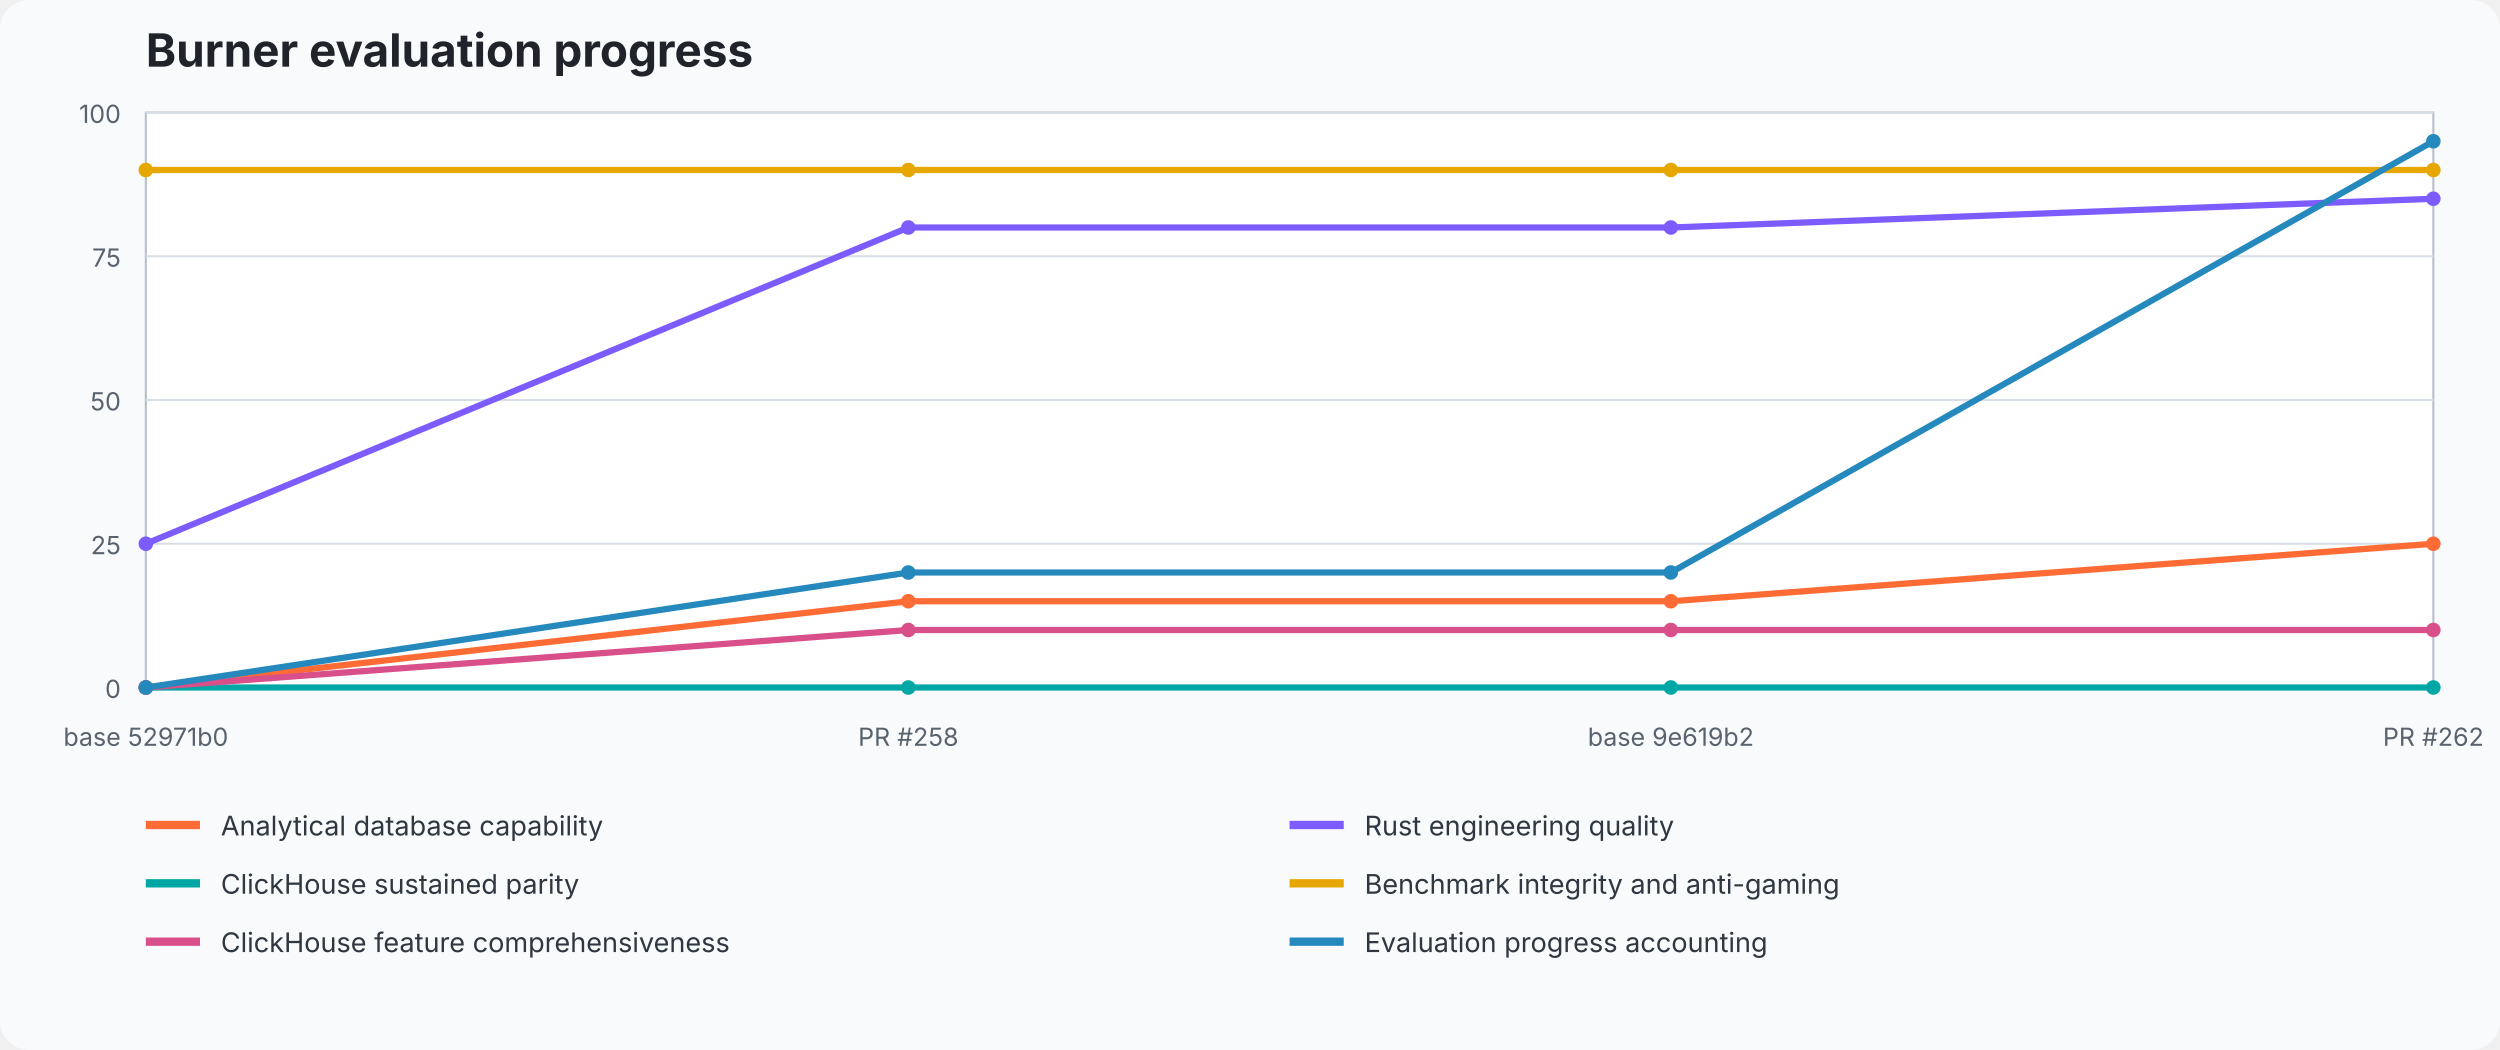
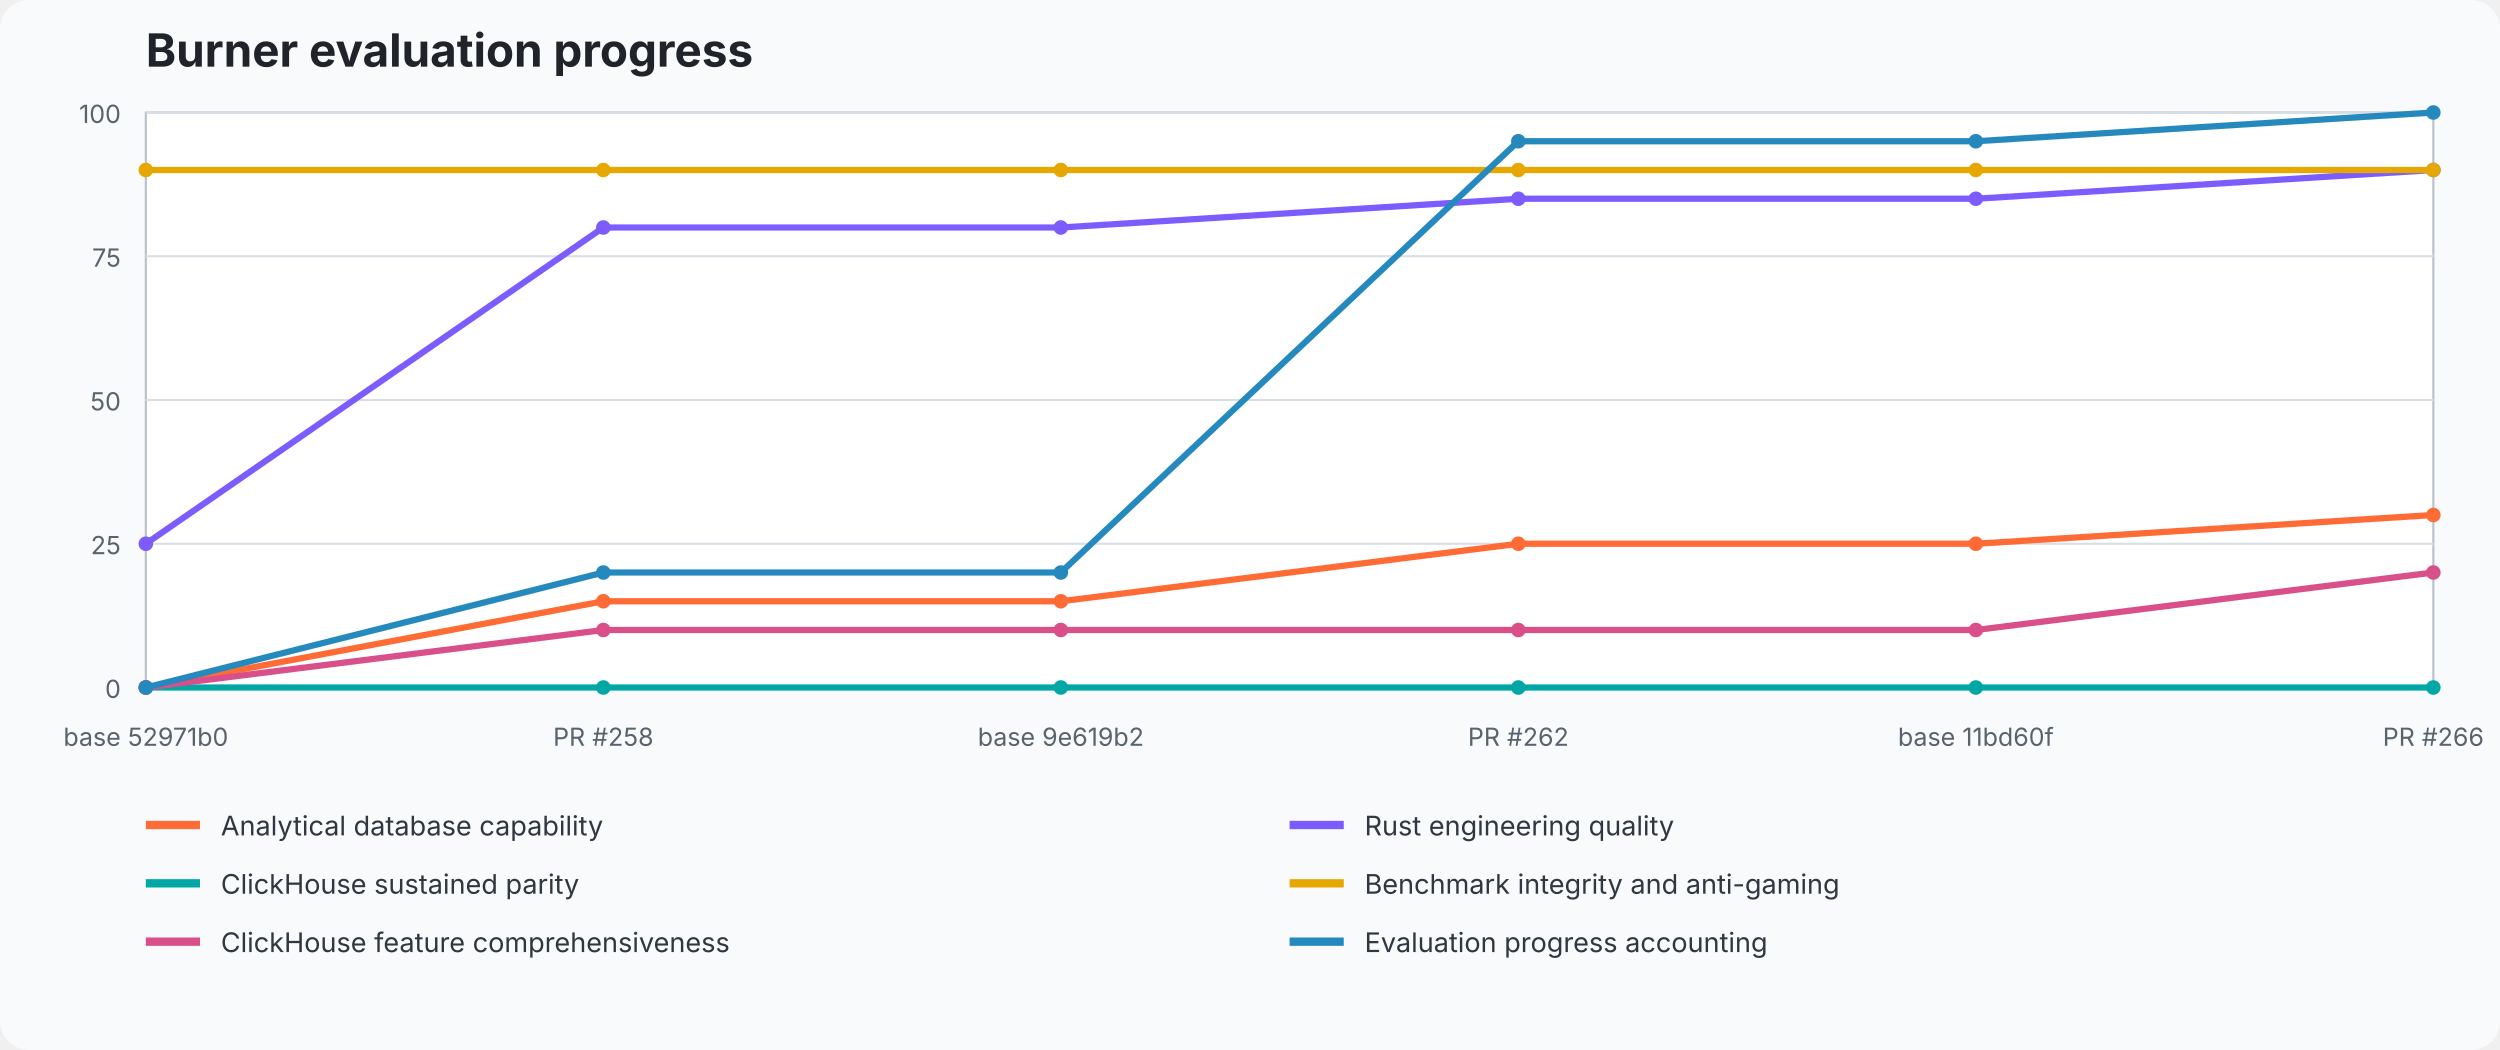
<svg xmlns="http://www.w3.org/2000/svg" width="1200" height="504" viewBox="0 0 1200 504" role="img" aria-labelledby="title desc">
  <style>text{font-family:ui-sans-serif,system-ui,-apple-system,BlinkMacSystemFont,"Segoe UI",sans-serif}.title{font-size:22px;font-weight:700;fill:#20242a}.axis{font-size:12px;fill:#59636e}.legend{font-size:13px;fill:#2f3740}.grid{stroke:#d8dee5;stroke-width:1}.plot{fill:#fff;stroke:#b7c0ca}</style>
  <rect width="100%" height="100%" fill="#f8fafc" rx="14" />
  <text x="70" y="32" class="title">Burner evaluation progress</text>
  <rect x="70" y="54" width="1098" height="276" class="plot" />
  <line x1="70" y1="330" x2="1168" y2="330" class="grid" />
  <text x="58" y="335" text-anchor="end" class="axis">0</text>
  <line x1="70" y1="261" x2="1168" y2="261" class="grid" />
  <text x="58" y="266" text-anchor="end" class="axis">25</text>
  <line x1="70" y1="192" x2="1168" y2="192" class="grid" />
  <text x="58" y="197" text-anchor="end" class="axis">50</text>
  <line x1="70" y1="123" x2="1168" y2="123" class="grid" />
  <text x="58" y="128" text-anchor="end" class="axis">75</text>
  <line x1="70" y1="54" x2="1168" y2="54" class="grid" />
  <text x="58" y="59" text-anchor="end" class="axis">100</text>
-   <polyline points="70.0,330.0 436.0,288.6 802.0,288.6 1168.0,261.0" fill="none" stroke="#ff6b35" stroke-width="3" stroke-linejoin="round" stroke-linecap="round" />
+   <polyline points="70.0,330.0 289.6,288.6 509.2,288.6 728.8,261.0 948.4,261.0 1168.0,247.2" fill="none" stroke="#ff6b35" stroke-width="3" stroke-linejoin="round" stroke-linecap="round" />
  <circle cx="70.0" cy="330.0" r="3.5" fill="#ff6b35" />
-   <circle cx="436.0" cy="288.6" r="3.5" fill="#ff6b35" />
-   <circle cx="802.0" cy="288.6" r="3.5" fill="#ff6b35" />
-   <circle cx="1168.0" cy="261.0" r="3.5" fill="#ff6b35" />
-   <polyline points="70.0,261.0 436.0,109.2 802.0,109.2 1168.0,95.4" fill="none" stroke="#7c5cff" stroke-width="3" stroke-linejoin="round" stroke-linecap="round" />
+   <circle cx="289.6" cy="288.6" r="3.5" fill="#ff6b35" />
+   <circle cx="509.2" cy="288.6" r="3.5" fill="#ff6b35" />
+   <circle cx="728.8" cy="261.0" r="3.5" fill="#ff6b35" />
+   <circle cx="948.4" cy="261.0" r="3.5" fill="#ff6b35" />
+   <circle cx="1168.0" cy="247.2" r="3.5" fill="#ff6b35" />
+   <polyline points="70.0,261.0 289.6,109.2 509.2,109.2 728.8,95.4 948.4,95.4 1168.0,81.6" fill="none" stroke="#7c5cff" stroke-width="3" stroke-linejoin="round" stroke-linecap="round" />
  <circle cx="70.0" cy="261.0" r="3.5" fill="#7c5cff" />
-   <circle cx="436.0" cy="109.2" r="3.5" fill="#7c5cff" />
-   <circle cx="802.0" cy="109.2" r="3.5" fill="#7c5cff" />
-   <circle cx="1168.0" cy="95.4" r="3.5" fill="#7c5cff" />
-   <polyline points="70.0,330.0 436.0,330.0 802.0,330.0 1168.0,330.0" fill="none" stroke="#00a7a5" stroke-width="3" stroke-linejoin="round" stroke-linecap="round" />
+   <circle cx="289.6" cy="109.2" r="3.5" fill="#7c5cff" />
+   <circle cx="509.2" cy="109.2" r="3.5" fill="#7c5cff" />
+   <circle cx="728.8" cy="95.4" r="3.5" fill="#7c5cff" />
+   <circle cx="948.4" cy="95.4" r="3.5" fill="#7c5cff" />
+   <circle cx="1168.0" cy="81.6" r="3.5" fill="#7c5cff" />
+   <polyline points="70.0,330.0 289.6,330.0 509.2,330.0 728.8,330.0 948.4,330.0 1168.0,330.0" fill="none" stroke="#00a7a5" stroke-width="3" stroke-linejoin="round" stroke-linecap="round" />
  <circle cx="70.0" cy="330.0" r="3.5" fill="#00a7a5" />
-   <circle cx="436.0" cy="330.0" r="3.5" fill="#00a7a5" />
-   <circle cx="802.0" cy="330.0" r="3.5" fill="#00a7a5" />
+   <circle cx="289.6" cy="330.0" r="3.5" fill="#00a7a5" />
+   <circle cx="509.2" cy="330.0" r="3.5" fill="#00a7a5" />
+   <circle cx="728.8" cy="330.0" r="3.5" fill="#00a7a5" />
+   <circle cx="948.4" cy="330.0" r="3.5" fill="#00a7a5" />
  <circle cx="1168.0" cy="330.0" r="3.5" fill="#00a7a5" />
-   <polyline points="70.0,81.6 436.0,81.6 802.0,81.6 1168.0,81.6" fill="none" stroke="#e6a700" stroke-width="3" stroke-linejoin="round" stroke-linecap="round" />
+   <polyline points="70.0,81.6 289.6,81.6 509.2,81.6 728.8,81.6 948.4,81.6 1168.0,81.6" fill="none" stroke="#e6a700" stroke-width="3" stroke-linejoin="round" stroke-linecap="round" />
  <circle cx="70.0" cy="81.6" r="3.5" fill="#e6a700" />
-   <circle cx="436.0" cy="81.6" r="3.5" fill="#e6a700" />
-   <circle cx="802.0" cy="81.6" r="3.5" fill="#e6a700" />
+   <circle cx="289.6" cy="81.6" r="3.5" fill="#e6a700" />
+   <circle cx="509.2" cy="81.6" r="3.5" fill="#e6a700" />
+   <circle cx="728.8" cy="81.6" r="3.5" fill="#e6a700" />
+   <circle cx="948.4" cy="81.6" r="3.5" fill="#e6a700" />
  <circle cx="1168.0" cy="81.6" r="3.5" fill="#e6a700" />
-   <polyline points="70.0,330.0 436.0,302.4 802.0,302.4 1168.0,302.4" fill="none" stroke="#d94f8a" stroke-width="3" stroke-linejoin="round" stroke-linecap="round" />
+   <polyline points="70.0,330.0 289.6,302.4 509.2,302.4 728.8,302.4 948.4,302.4 1168.0,274.8" fill="none" stroke="#d94f8a" stroke-width="3" stroke-linejoin="round" stroke-linecap="round" />
  <circle cx="70.0" cy="330.0" r="3.5" fill="#d94f8a" />
-   <circle cx="436.0" cy="302.4" r="3.5" fill="#d94f8a" />
-   <circle cx="802.0" cy="302.4" r="3.5" fill="#d94f8a" />
-   <circle cx="1168.0" cy="302.4" r="3.5" fill="#d94f8a" />
-   <polyline points="70.0,330.0 436.0,274.8 802.0,274.8 1168.0,67.8" fill="none" stroke="#2589bd" stroke-width="3" stroke-linejoin="round" stroke-linecap="round" />
+   <circle cx="289.6" cy="302.4" r="3.5" fill="#d94f8a" />
+   <circle cx="509.2" cy="302.4" r="3.5" fill="#d94f8a" />
+   <circle cx="728.8" cy="302.4" r="3.5" fill="#d94f8a" />
+   <circle cx="948.4" cy="302.4" r="3.5" fill="#d94f8a" />
+   <circle cx="1168.0" cy="274.8" r="3.5" fill="#d94f8a" />
+   <polyline points="70.0,330.0 289.6,274.8 509.2,274.8 728.8,67.8 948.4,67.8 1168.0,54.0" fill="none" stroke="#2589bd" stroke-width="3" stroke-linejoin="round" stroke-linecap="round" />
  <circle cx="70.0" cy="330.0" r="3.5" fill="#2589bd" />
-   <circle cx="436.0" cy="274.8" r="3.5" fill="#2589bd" />
-   <circle cx="802.0" cy="274.8" r="3.5" fill="#2589bd" />
-   <circle cx="1168.0" cy="67.8" r="3.5" fill="#2589bd" />
+   <circle cx="289.6" cy="274.8" r="3.5" fill="#2589bd" />
+   <circle cx="509.2" cy="274.8" r="3.5" fill="#2589bd" />
+   <circle cx="728.8" cy="67.8" r="3.5" fill="#2589bd" />
+   <circle cx="948.4" cy="67.8" r="3.5" fill="#2589bd" />
+   <circle cx="1168.0" cy="54.0" r="3.5" fill="#2589bd" />
  <text x="70" y="358" text-anchor="middle" class="axis">base 52971b0</text>
-   <text x="436" y="358" text-anchor="middle" class="axis">PR #258</text>
-   <text x="802" y="358" text-anchor="middle" class="axis">base 9e619b2</text>
-   <text x="1168" y="358" text-anchor="middle" class="axis">PR #262</text>
+   <text x="289.6" y="358" text-anchor="middle" class="axis">PR #258</text>
+   <text x="509.2" y="358" text-anchor="middle" class="axis">base 9e619b2</text>
+   <text x="728.8" y="358" text-anchor="middle" class="axis">PR #262</text>
+   <text x="948.4" y="358" text-anchor="middle" class="axis">base 11bd60f</text>
+   <text x="1168" y="358" text-anchor="middle" class="axis">PR #266</text>
  <line x1="70" y1="396" x2="96" y2="396" stroke="#ff6b35" stroke-width="4" />
  <text x="106" y="401" class="legend">Analytical database capability</text>
  <line x1="619" y1="396" x2="645" y2="396" stroke="#7c5cff" stroke-width="4" />
  <text x="655" y="401" class="legend">Rust engineering quality</text>
  <line x1="70" y1="424" x2="96" y2="424" stroke="#00a7a5" stroke-width="4" />
  <text x="106" y="429" class="legend">ClickHouse sustained parity</text>
  <line x1="619" y1="424" x2="645" y2="424" stroke="#e6a700" stroke-width="4" />
  <text x="655" y="429" class="legend">Benchmark integrity and anti-gaming</text>
  <line x1="70" y1="452" x2="96" y2="452" stroke="#d94f8a" stroke-width="4" />
  <text x="106" y="457" class="legend">ClickHouse feature comprehensiveness</text>
  <line x1="619" y1="452" x2="645" y2="452" stroke="#2589bd" stroke-width="4" />
  <text x="655" y="457" class="legend">Evaluation progress accounting</text>
</svg>
